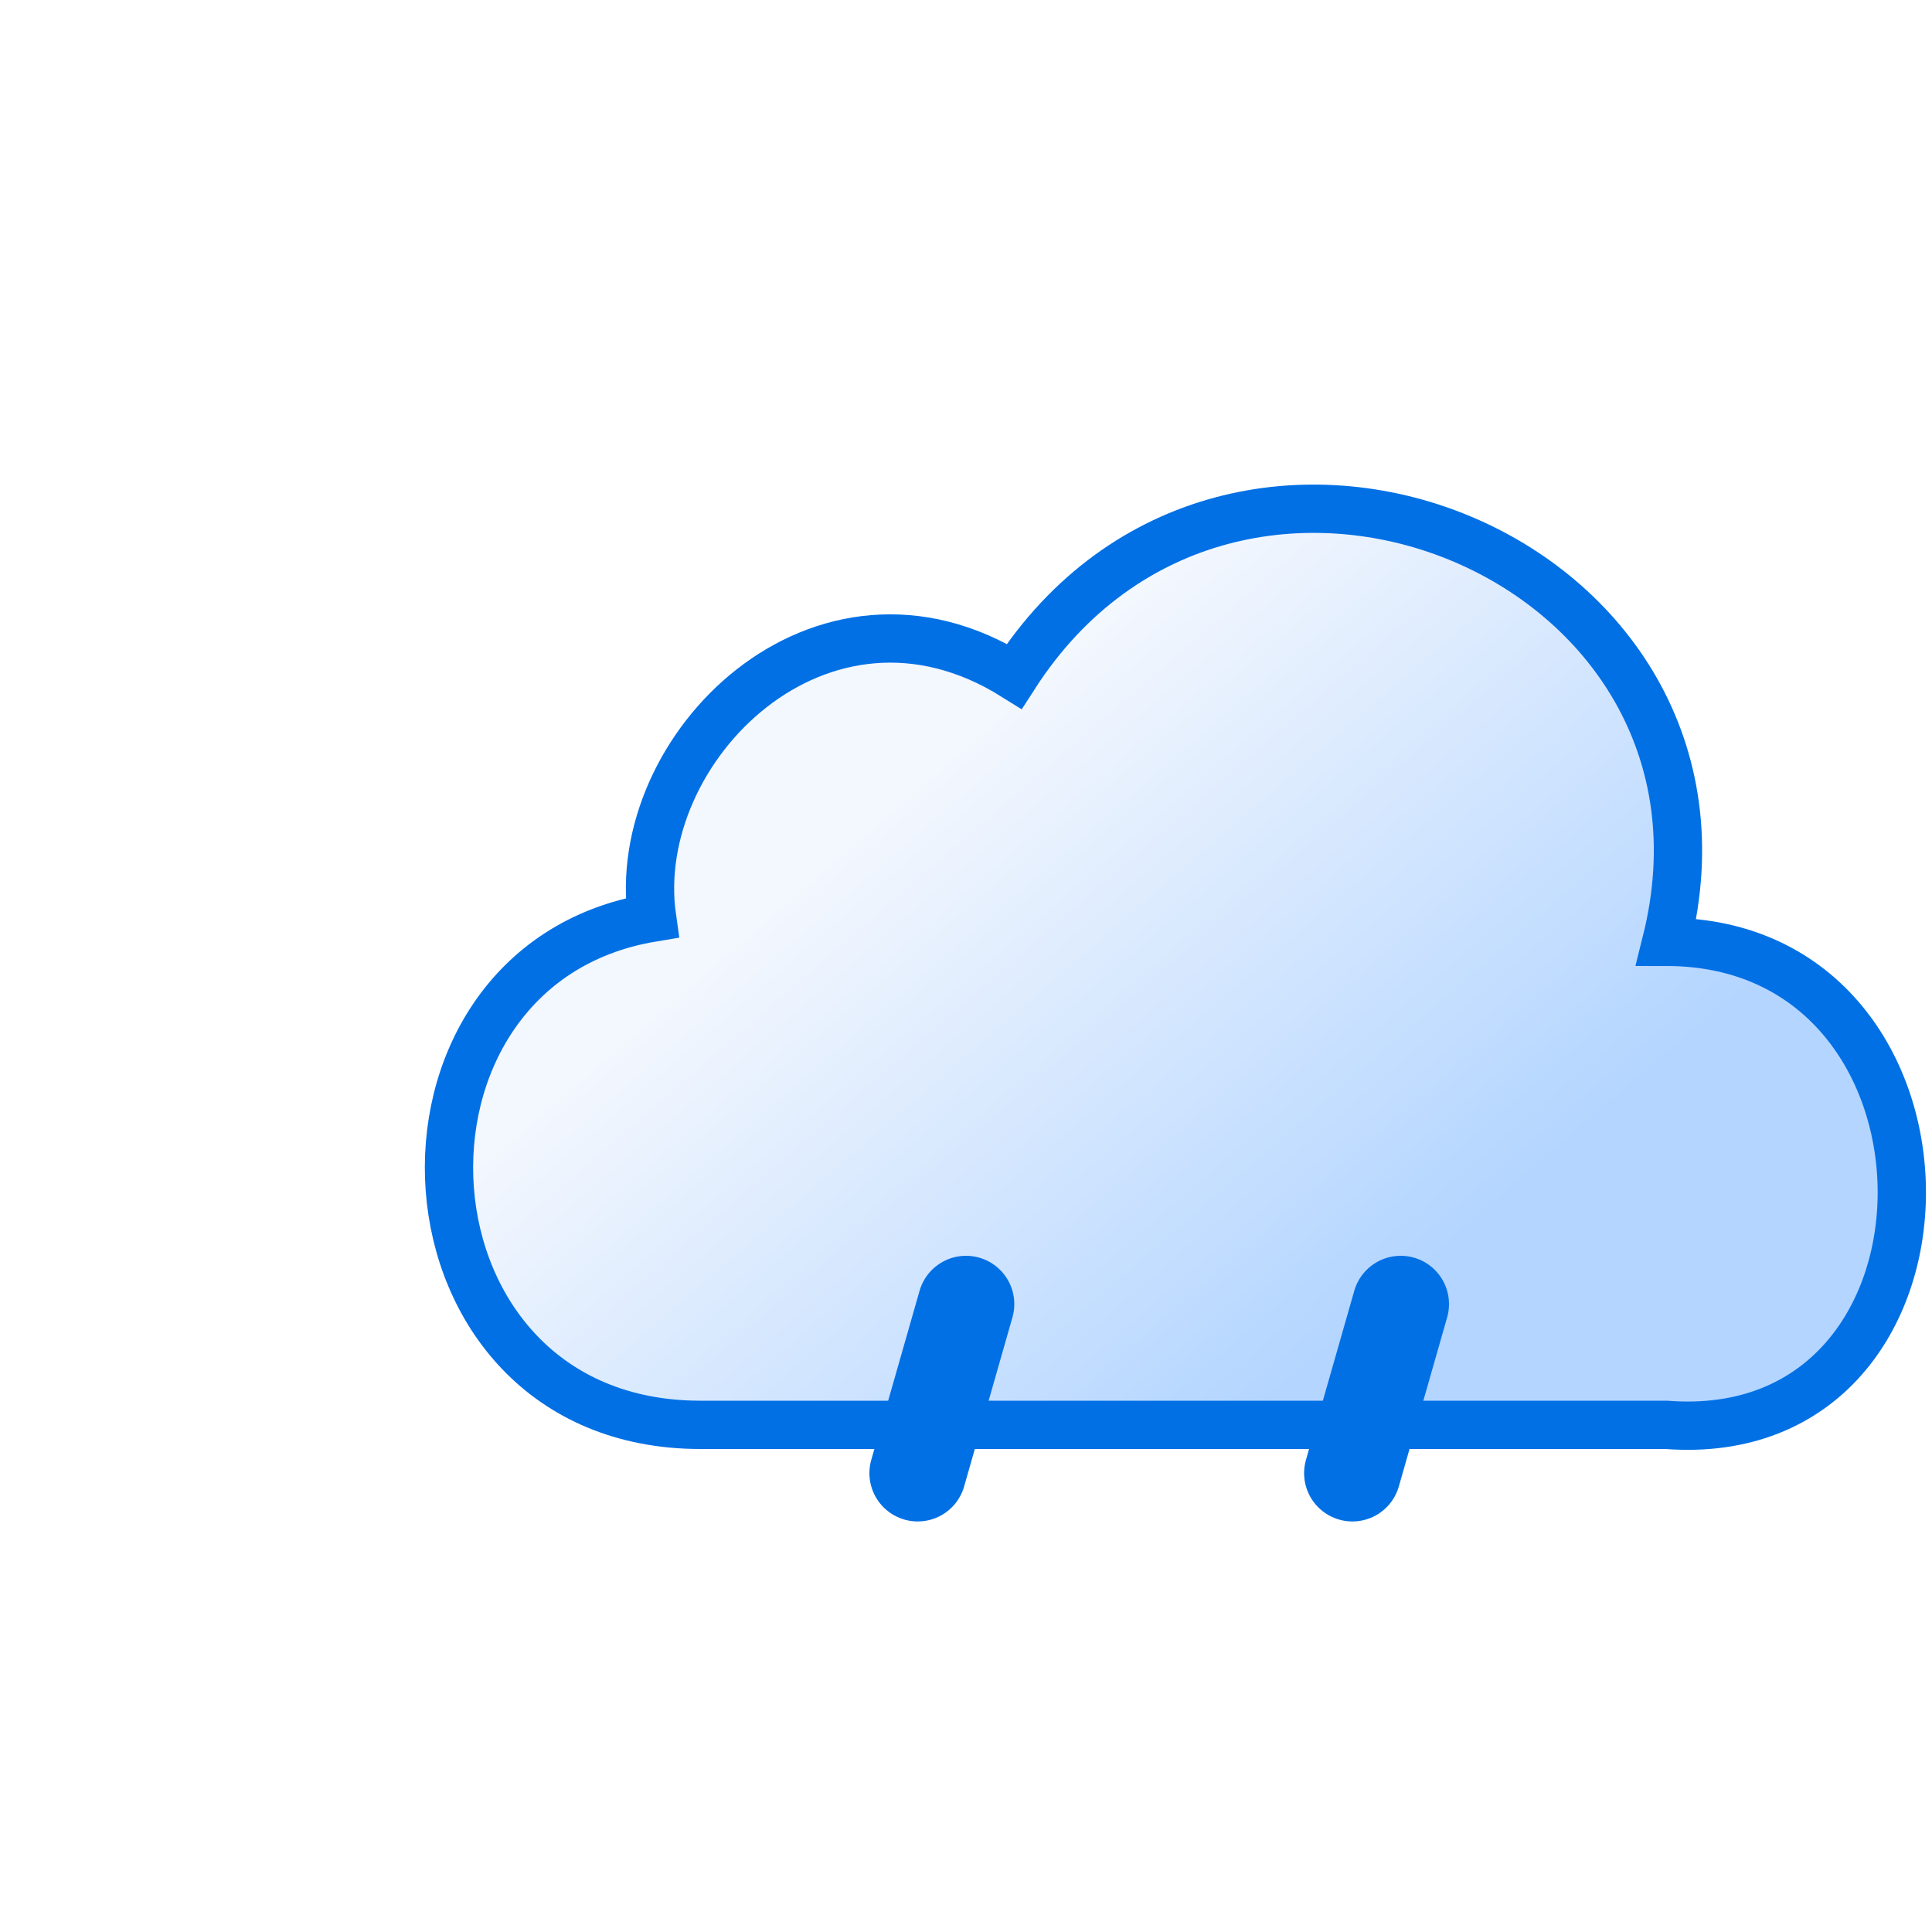
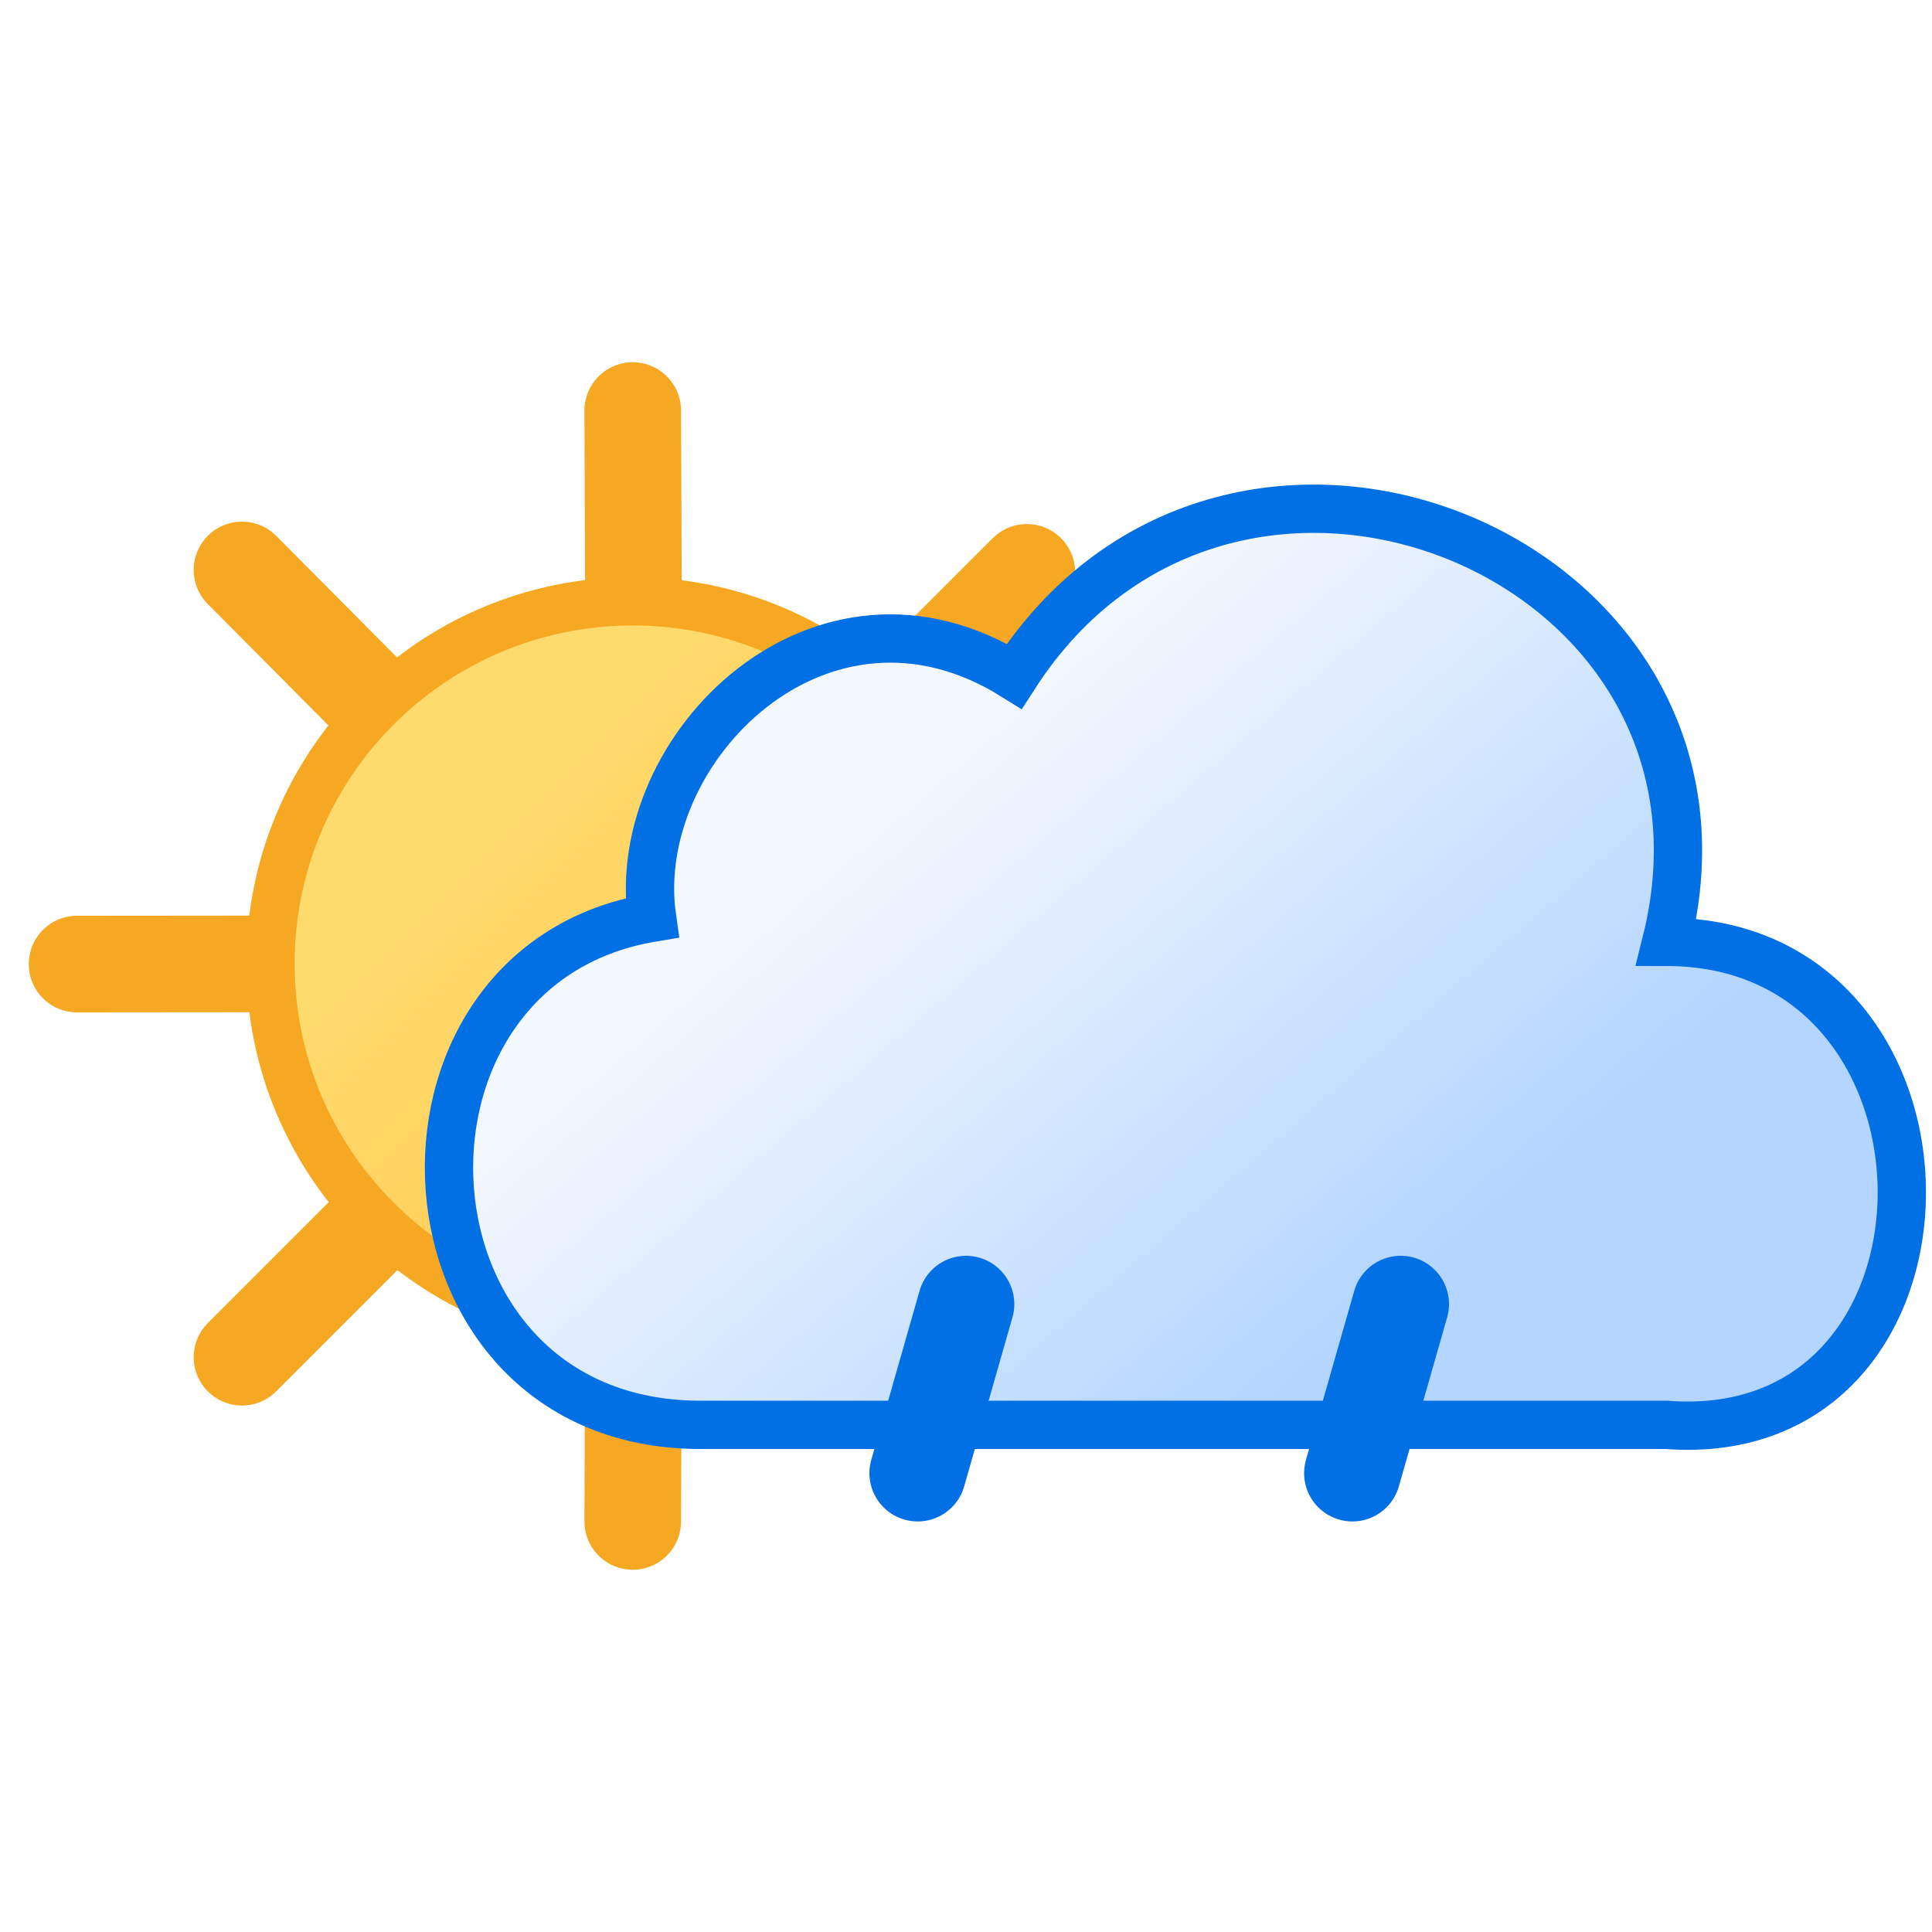
<svg xmlns="http://www.w3.org/2000/svg" version="1.1" viewBox="0 0 80 80">
  <defs>
    <linearGradient id="a" x1="27" x2="46" y1="24" y2="46" gradientTransform="translate(15 5)" gradientUnits="userSpaceOnUse">
      <stop stop-color="#f3f7fe" offset="0" />
      <stop stop-color="#b3d5ff" offset="1" />
    </linearGradient>
+     <linearGradient id="b" x1="12.3" x2="25.7" y1="17.3" y2="30.7" gradientTransform="matrix(1.56,0,0,1.56,35.2,2.53)" gradientUnits="userSpaceOnUse">
+       <stop stop-color="#ffda6c" offset="0" />
+       <stop stop-color="#ffc043" offset="1" />
+     </linearGradient>
  </defs>
+   <g transform="translate(-28.8 -.1)" stroke="#f6a823" stroke-miterlimit="10">
+     <g transform="translate(55,23.4)" fill="none" stroke-linecap="round" stroke-width="4">
+       <path d="m0.09 16.6-0.09-22.9m0 46 0.09-23.1m-23.1 0.02 23.1-0.02m23 0.02-23-0.02">
+         <animateTransform additive="sum" attributeName="transform" dur="4s" repeatCount="indefinite" type="translate" values="0 0 ; 0 2.4 ; 0 0" />
+         <animateTransform additive="sum" attributeName="transform" dur="4s" repeatCount="indefinite" type="scale" values="1 1 ; .8 .8 ; 1 1" />
+       </path>
+       <path d="m0.02 16.7 16.3-16.3m-32.5 32.5 16.2-16.2m-16.2-16.4 16.2 16.3m16.4 16.3-16.3-16.3">
+         <animateTransform additive="sum" attributeName="transform" begin="-2s" dur="4s" repeatCount="indefinite" type="translate" values="0 0 ; 0 2.4 ; 0 0" />
+         <animateTransform additive="sum" attributeName="transform" begin="-2s" dur="4s" repeatCount="indefinite" type="scale" values="1 1 ; .8 .8 ; 1 1" />
+       </path>
+     </g>
+     <circle cx="55" cy="40" r="15" fill="url(#b)" stroke-width="2" />
+   </g>
  <g stroke-miterlimit="10">
-     <path d="m69 39c4-16-18-25-27-11-8-5-16 3-15 10-12 2-11 21 2 21 13 0 27 0 40 0 13 1 13-20 0-20z" fill="url(#a)" stroke="#0170e5" stroke-width="2" />
+     <path d="m69 39c4-16-18-25-27-11-8-5-16 3-15 10-12 2-11 21 2 21h40c13 1 13-20 0-20z" fill="url(#a)" stroke="#0170e5" stroke-width="2" />
  </g>
  <g fill="none" stroke="#0170e5" stroke-linecap="round" stroke-width="4">
    <path d="m40 54-2 7">
      <animateTransform attributeName="transform" dur="0.7s" repeatCount="indefinite" type="translate" values="1 -5; -2 10" />
      <animate attributeName="opacity" dur="0.7s" repeatCount="indefinite" values="0;1;1;0" />
    </path>
    <path d="m58 54-2 7">
      <animateTransform attributeName="transform" begin="-0.2s" dur="0.7s" repeatCount="indefinite" type="translate" values="1 -5; -2 10" />
      <animate attributeName="opacity" begin="-0.2s" dur="0.7s" repeatCount="indefinite" values="0;1;1;0" />
    </path>
  </g>
</svg>
